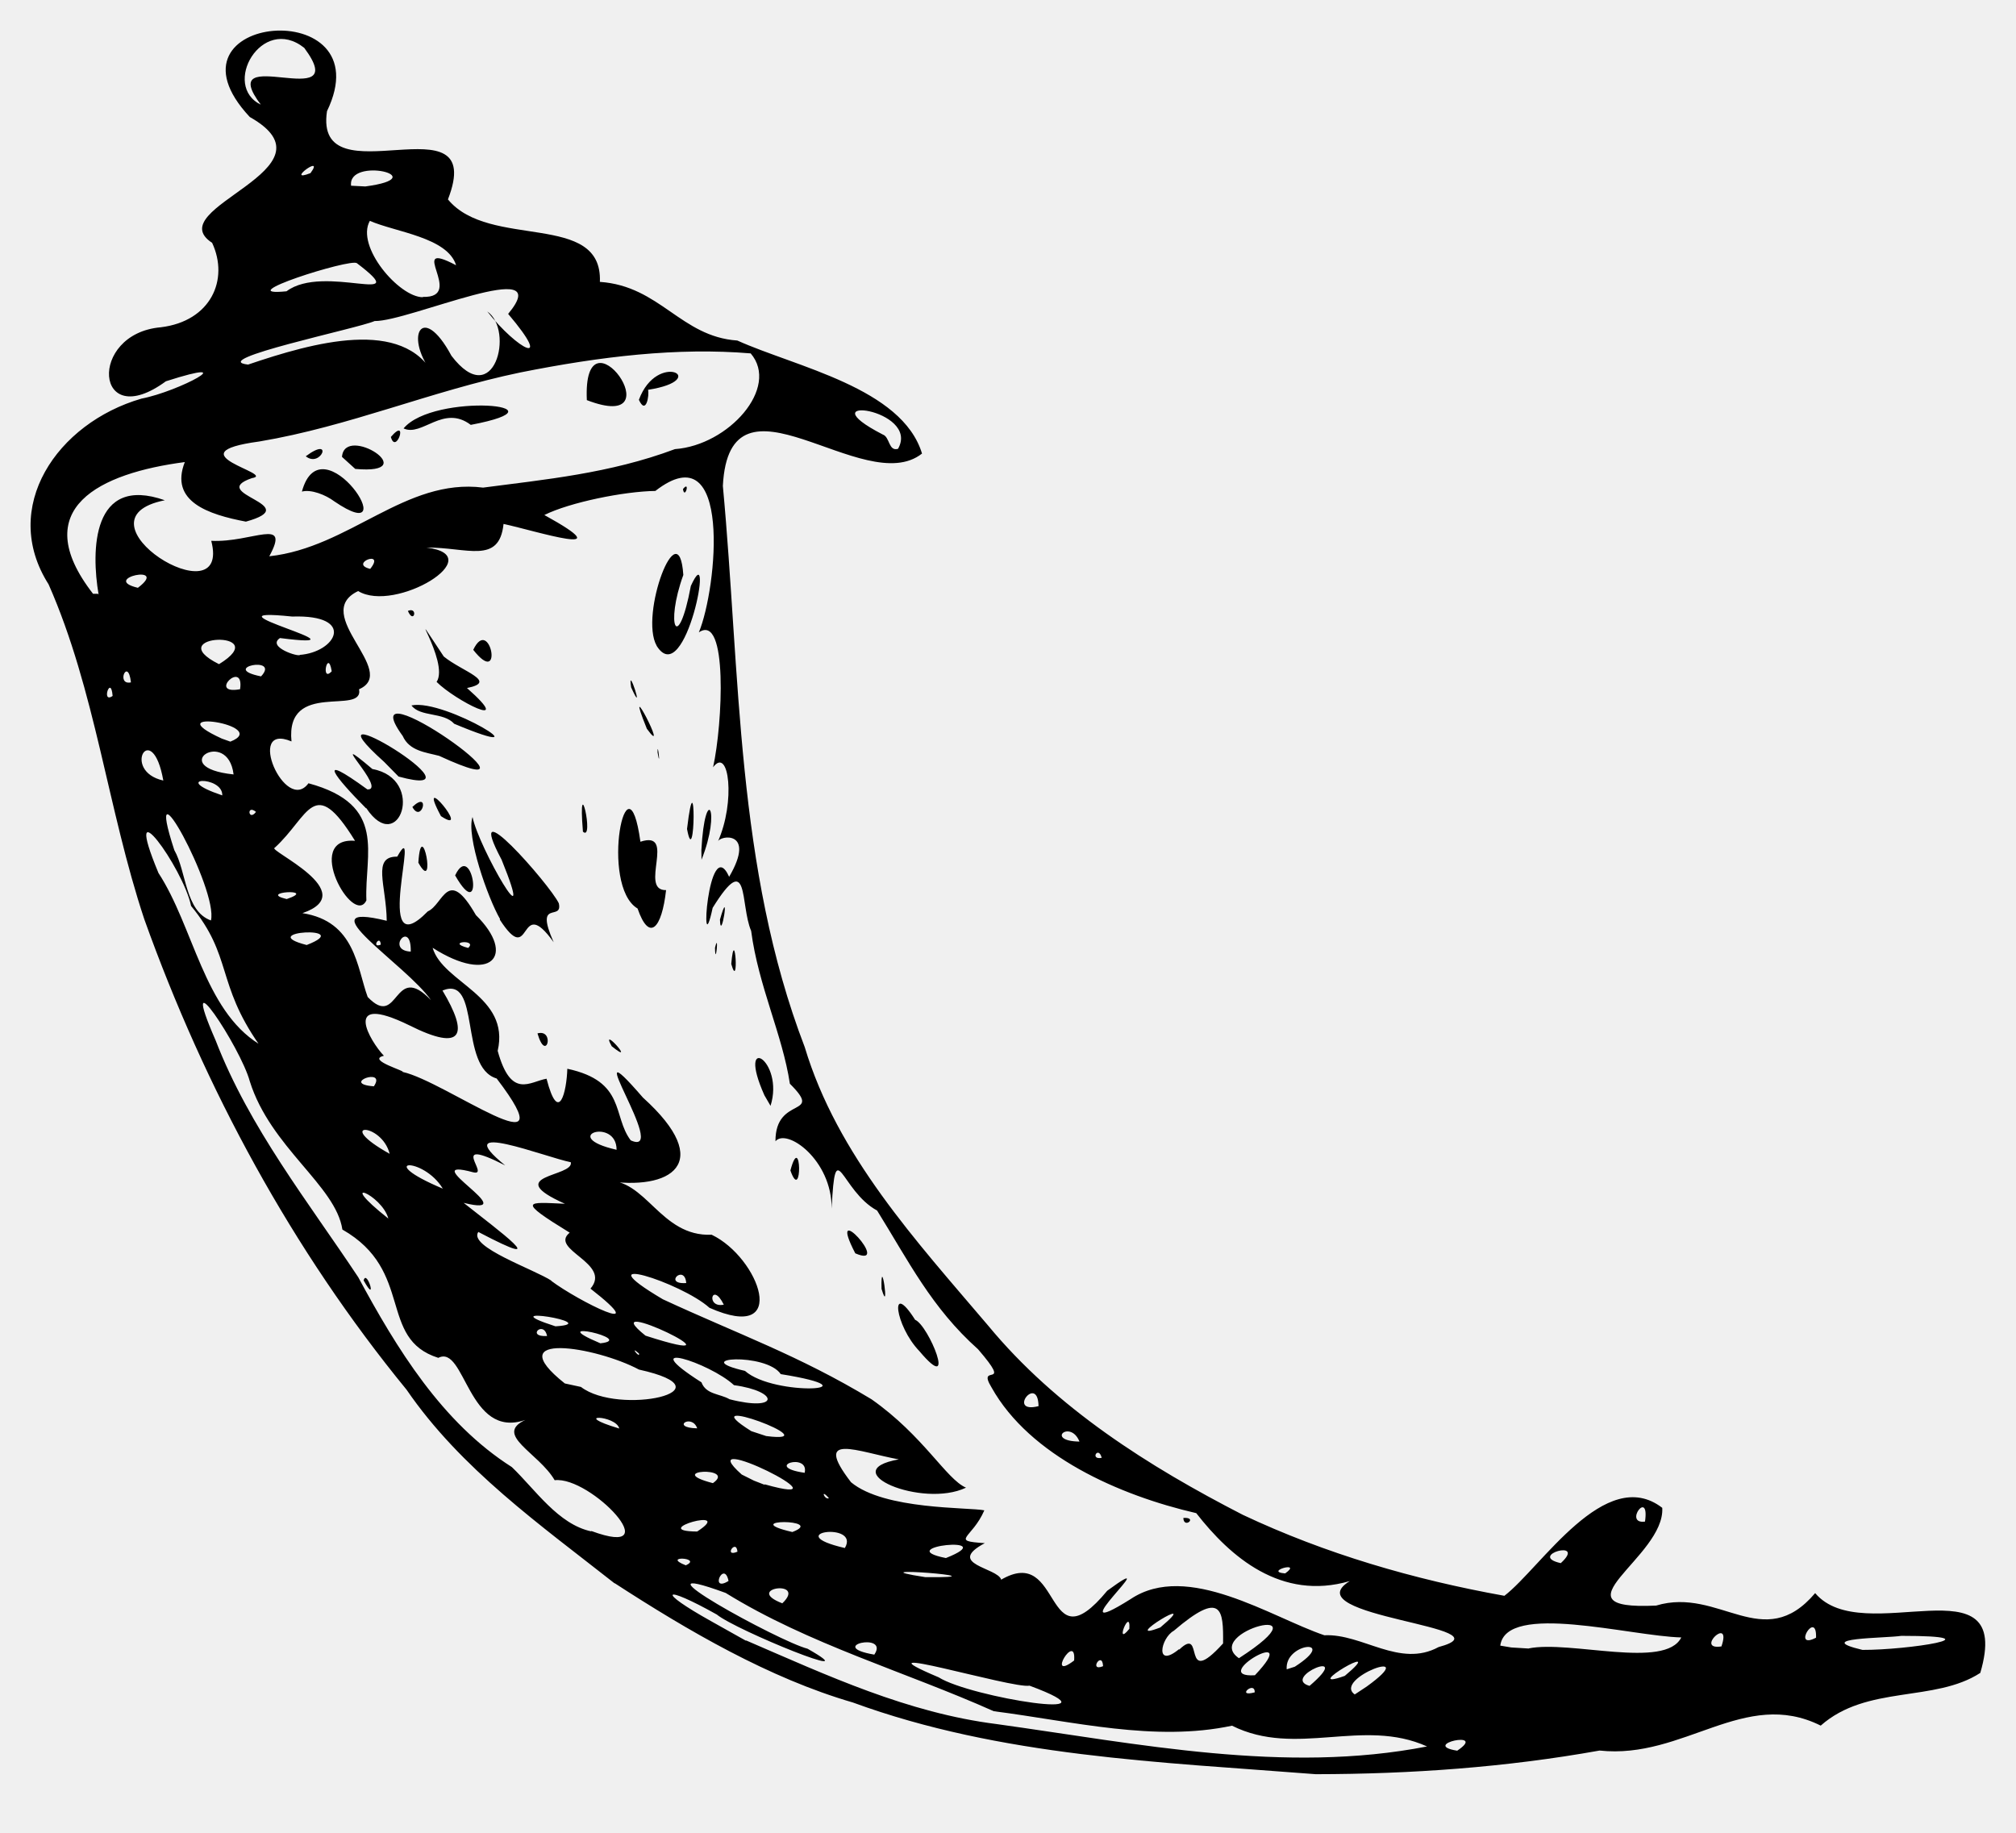
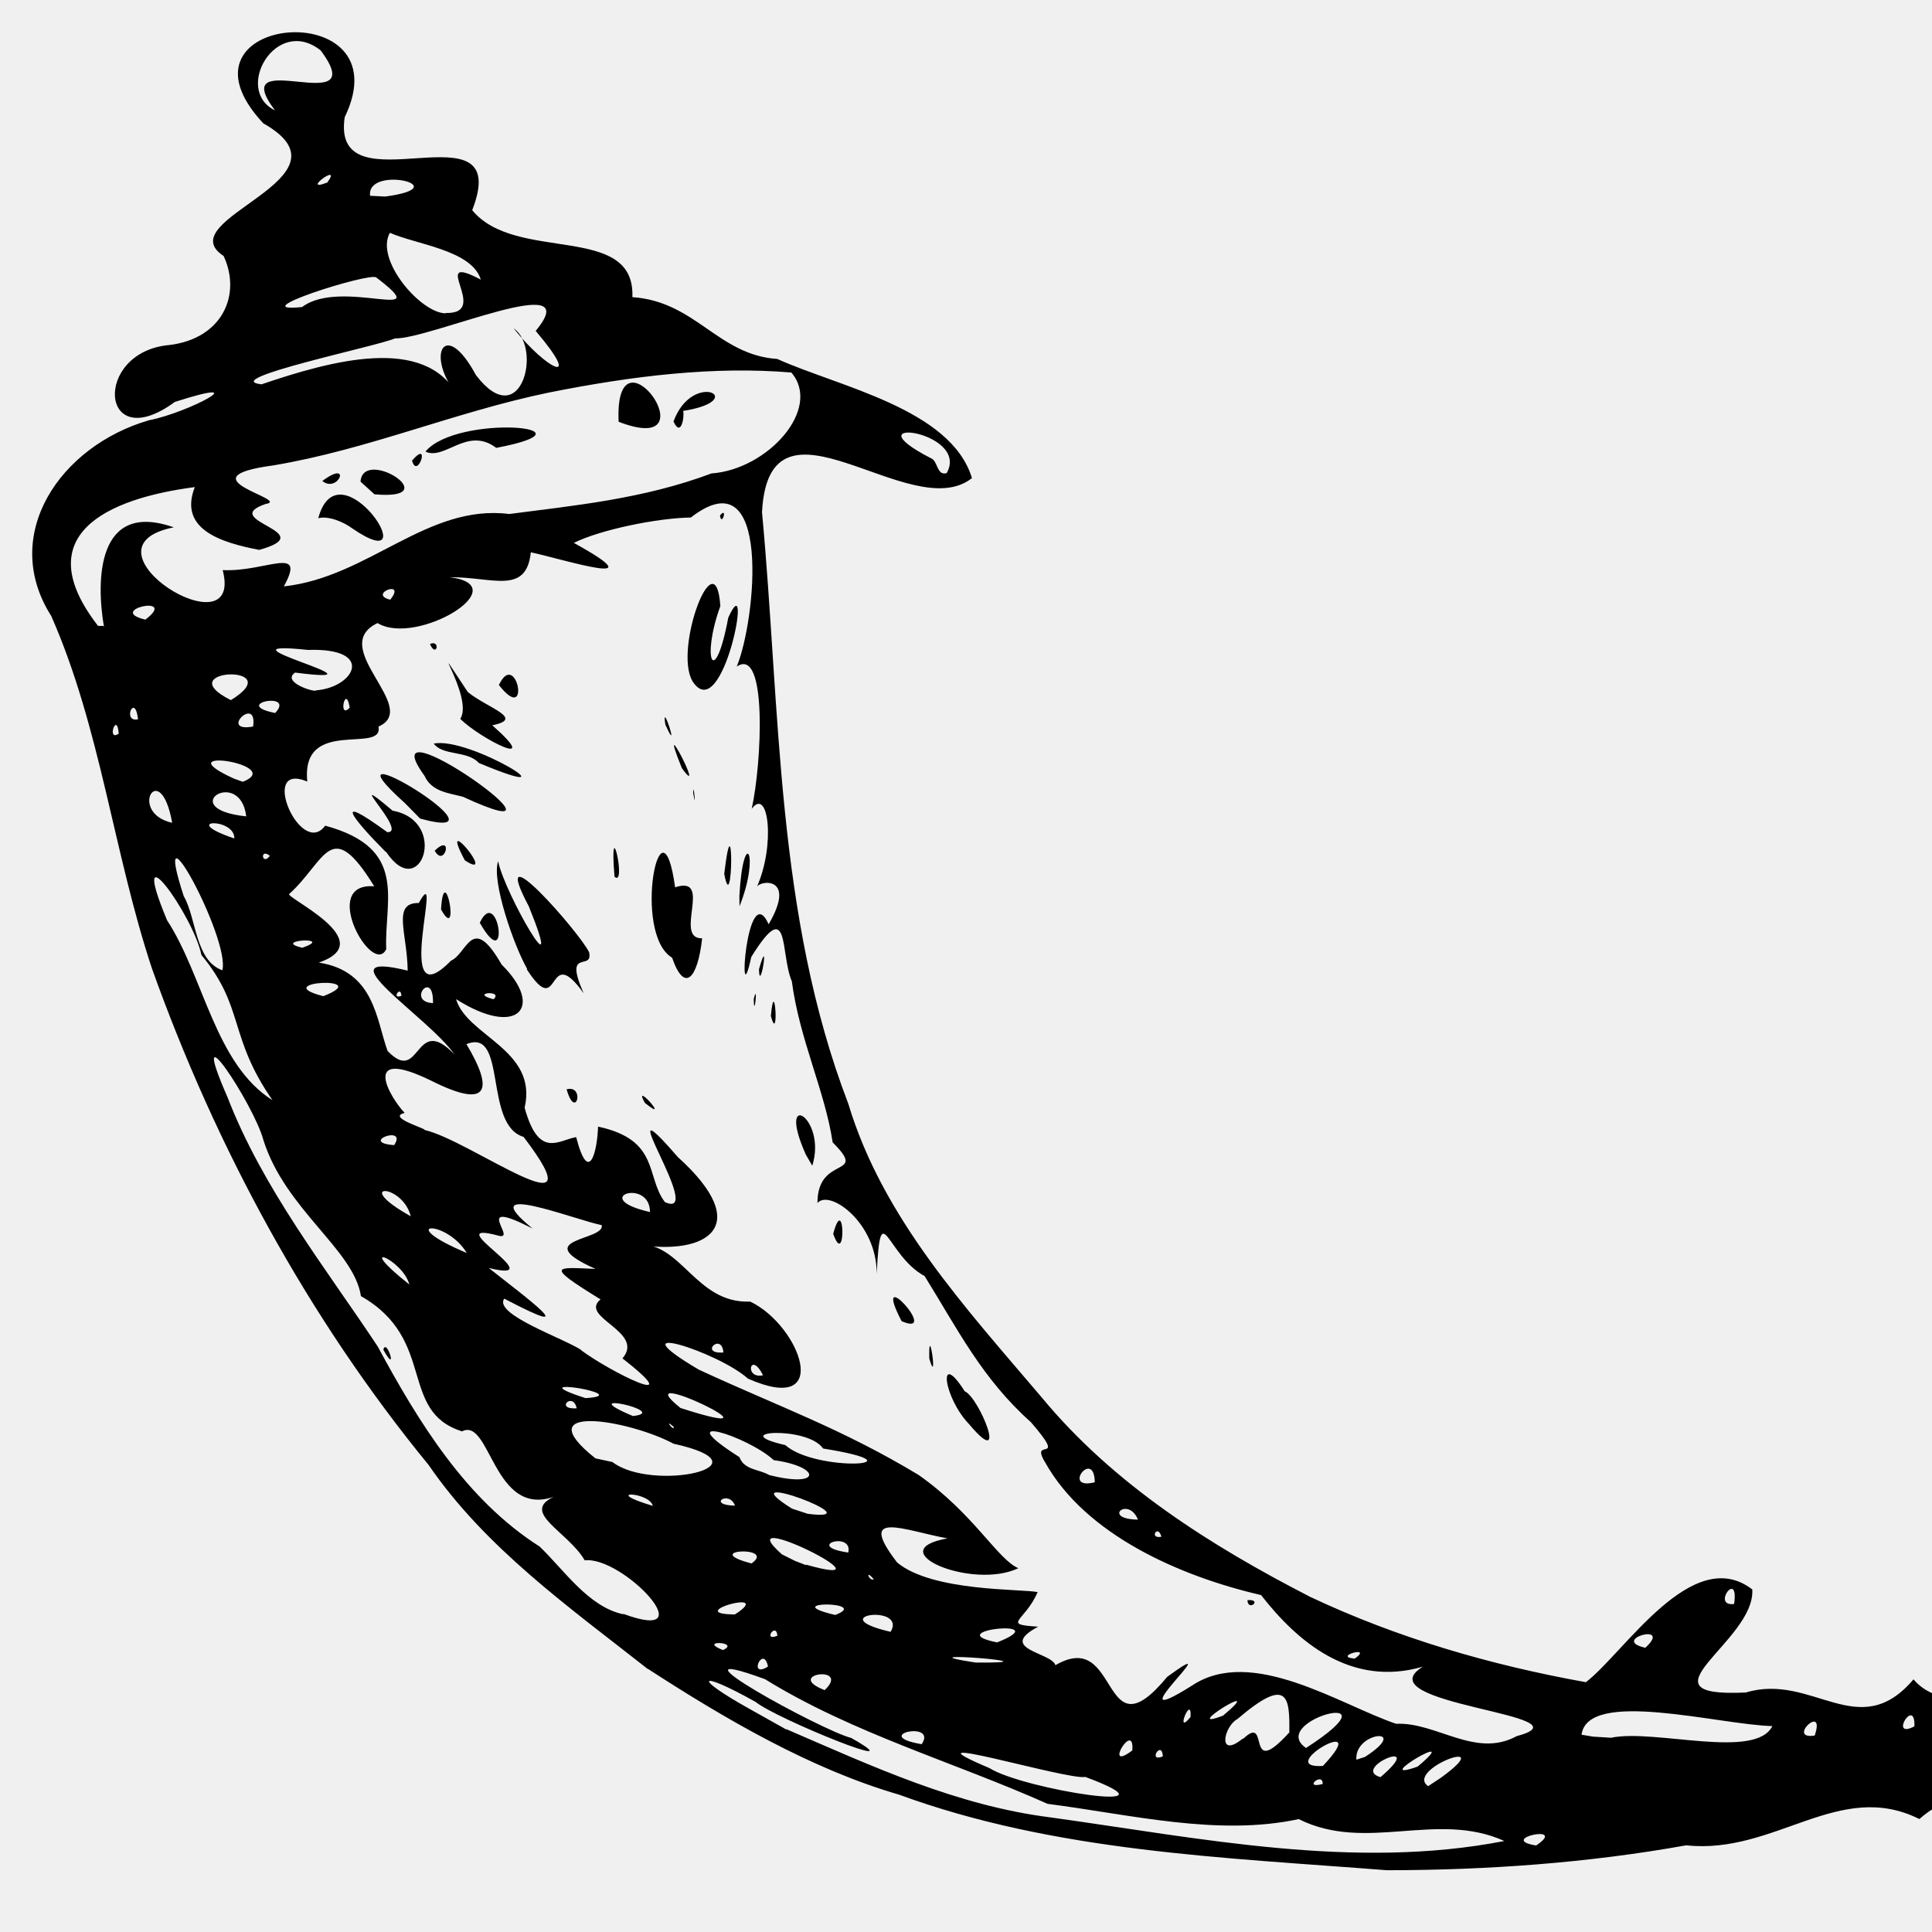
- <svg xmlns="http://www.w3.org/2000/svg" xmlns:xlink="http://www.w3.org/1999/xlink" viewBox="0 0 66 60" fill="#fff" fill-rule="evenodd" stroke="#000" stroke-linecap="round" stroke-linejoin="round">
+ <svg xmlns="http://www.w3.org/2000/svg" xmlns:xlink="http://www.w3.org/1999/xlink" viewBox="0 0 60 60" fill="#fff" fill-rule="evenodd" stroke="#000" stroke-linecap="round" stroke-linejoin="round">
  <use xlink:href="#A" x="1" y="1" />
  <symbol id="A" overflow="visible">
    <path d="M19.127 50.84c-2.44-1.92-5.04-3.756-6.816-6.344-3.74-4.566-6.6-9.85-8.588-15.406-1.2-3.612-1.6-7.486-3.132-10.96-1.604-2.52.276-5.28 3.04-6.08 1.23-.236 3.392-1.4.8-.568-2.34 1.716-2.566-1.56-.166-1.768 1.64-.2 2.24-1.56 1.68-2.764C4.185 5.8 10.21 4.543 7.177 2.83 4-.57 11.573-1.227 9.705 2.64c-.444 2.972 5.292-.548 3.96 2.888 1.354 1.65 5.068.376 4.974 2.7 1.972.136 2.648 1.794 4.5 1.92 1.92.866 5.394 1.548 6.046 3.7-1.9 1.506-6.306-3.1-6.52 1.06.576 6.16.428 12.504 2.68 18.37 1.066 3.55 3.65 6.346 6 9.112 2.234 2.708 5.26 4.616 8.34 6.2 2.704 1.276 5.6 2.12 8.566 2.652 1.194-.914 3.306-4.312 5.168-2.88.1 1.612-3.7 3.368-.2 3.2 2.07-.624 3.504 1.6 5.206-.408 1.57 1.86 6.52-1.186 5.406 2.612-1.5.974-3.712.386-5.224 1.726-2.494-1.246-4.48 1.114-7.24.816-3.066.55-6.184.77-9.292.774-5.1-.4-10.306-.572-15.156-2.348-2.734-.794-5.4-2.35-7.8-3.908zm4.306 1.866c2.668 1.152 5.28 2.368 8.2 2.736 4.64.644 9.43 1.64 14.086.732-2.108-.952-4.286.37-6.386-.68-2.52.54-5.2-.14-7.8-.474-2.9-1.296-6.052-2.188-8.776-3.872-3.406-1.244 1.76 1.596 2.68 1.826 2.128 1.208-2.34-.6-2.972-1.12-1.784-1-2-.792-.176.224l1.12.628zm-5.08-3.588c2.586.96-.012-1.8-1.194-1.66-.524-.9-2.006-1.486-.96-1.974-1.88.652-1.968-2.48-2.85-2.032-1.988-.628-.774-2.852-3.14-4.2-.216-1.44-2.352-2.686-3.032-4.856-.3-1.112-2.414-4.3-1.116-1.332 1.104 2.86 3.048 5.306 4.668 7.75 1.256 2.328 2.74 4.76 5.028 6.214.772.74 1.516 1.874 2.604 2.106zm-7.448-8.2c.1-.4.472.844 0 0zm10.546 9.326c.572-.256-.824-.324 0 0zm1.4.512c-.146-.706-.64.396 0 0zm1.76.732c.836-.796-1.3-.5 0 0zm3.012 1.68c.508-.75-1.626-.28 0 0zm-5.8-4.03c1.3-.84-1.68-.012 0 0zm1.32.66c-.04-.444-.47.2 0 0zm6.586 4.112c1.06.668 6.184 1.464 2.976.274-.54.112-5.95-1.532-2.976-.274zm-10.456-8.144c-.1-.444-1.644-.492 0 0zm3.066 1.788c.8-.56-1.656-.43 0 0zm2.6 1.6c1.146-.432-1.856-.434 0 0zm-6.92-4.75c1.24.952 5.012.12 1.9-.568-1.414-.754-4.6-1.27-2.428.454l.526.114zm8.64 5.274c.52-.88-2.172-.504 0 0zm-2.626-2.086c3.04.86-2.554-1.92-.75-.32l.4.2.35.136zm5.264 3.04c2.88.028-2.6-.4 0 0zM16.91 42.737c-.112-.536-.7.044 0 0zM34.165 53.36c.076-.968-.94.72 0 0zm-12.34-7.6c-.174-.5-.9-.02 0 0zm-4.64-3.34c1.652-.1-2.26-.728 0 0zm-5.472-3.528c-.206-.792-1.796-1.424 0 0zm14.424 9.154c-.3-.346-.14.074 0 0zm8.976 5.5c-.028-.528-.488.2 0 0zm-9.77-6.33c.16-.68-1.4-.206 0 0zm-6.688-4.24c1.23-.13-1.97-.83 0 0zm11.312 7.03c1.916-.76-1.866-.37 0 0zm-5.884-3.994c2.206.284-2.626-1.5-.486-.16l.486.16zm7.67 4.716c2.06-1.23 1.4 2.886 3.496.348 2.086-1.524-1.8 1.884.768.272 1.86-1.244 4.606.6 6.34 1.186 1.248-.06 2.46 1.08 3.74.386 2.46-.664-4.816-.984-2.908-2.16-2.252.656-3.916-.8-5.026-2.224-2.528-.584-5.448-1.876-6.7-4.112-.514-.84.74.12-.444-1.254-1.52-1.354-2.28-2.892-3.304-4.54-1.2-.65-1.366-2.568-1.488-.064.01-1.6-1.474-2.646-1.84-2.204-.006-1.52 1.6-.76.472-1.884-.24-1.6-1.032-3.2-1.268-5.004-.37-.86-.052-2.7-1.26-.754-.44 2.054-.146-2.524.54-1.016.9-1.54-.324-1.36-.372-1.146.586-1.3.372-3.144-.154-2.44.312-1.4.494-5.07-.466-4.416.6-1.44 1.104-6.594-1.424-4.63-1.024.014-2.796.372-3.634.788 2.626 1.448-.264.524-1.336.292-.14 1.34-1.2.76-2.52.774 2.116.26-1.03 2.16-2.24 1.424-1.576.752 1.36 2.632.03 3.214.164.874-2.414-.316-2.212 1.708-1.528-.644-.2 2.4.556 1.37 2.6.704 1.83 2.308 1.896 3.834-.424.888-2.092-2.088-.372-1.95-1.36-2.206-1.5-.8-2.63.228-.26.074 2.88 1.46.908 2.14 1.734.268 1.784 1.786 2.136 2.744 1.04 1.086.826-1.2 2.074.106-.8-1.16-4.2-3.274-1.45-2.6-.014-1.168-.494-2.112.344-2.1.83-1.5-.868 3.7 1 1.792.516-.226.646-1.5 1.574.12 1.348 1.328.488 2.288-1.416 1.072.34 1.156 2.546 1.568 2.13 3.374.44 1.6 1.054 1.004 1.6.912.4 1.544.66.408.68-.326 1.924.412 1.472 1.55 2.076 2.344 1.326.6-1.9-4.056.4-1.4 2.394 2.16.9 3.066-1.25 2.72 1.36-.1 1.8 1.84 3.5 1.77 1.552.74 2.6 3.574-.072 2.392-.926-.836-4.212-1.868-1.528-.28 2.476 1.148 4.444 1.832 6.832 3.274 1.708 1.2 2.446 2.616 3.094 2.894-1.436.686-4.328-.548-2.2-.926-1.34-.244-2.848-.92-1.564.748 1.092.912 3.866.816 4.364.92-.4.928-1.146 1 .016 1.074-1.296.692.416.8.536 1.194zM29.1 43.233c-.8-.826-.994-2.37-.14-1.026.44.176 1.4 2.526.14 1.026zm8.64 5.46c.492-.032.014.374 0 0zm-9.88-7.5c-.032-1.248.284.96 0 0zM27 40.03c-.994-1.92 1.25.54 0 0zm-10.404-7.2c.584-.156.288.996 0 0zm8.28 4.488c.36-1.346.4 1.128 0 0zm-5.85-4.068c-.412-.74.86.696 0 0zm5 1.608c-.94-2.106.668-1.15.2.344l-.2-.344zm-8.656-5.772c-.4-.692-1.114-2.72-.9-3.34.2 1.008 2.144 4.34.952 1.4-1.316-2.48 1.574.804 1.872 1.424.14.614-.812-.168-.168 1.276-1.176-1.644-.694.908-1.764-.74zm-2.674-1.844c.1-1.608.612 1.1 0 0zm1.204.416c.574-1.212.972 1.7 0 0zm-2.92-2.2c-.996-1-1.716-1.9.048-.614.68.026-1.5-2.074.164-.668 1.76.32.868 2.886-.2 1.28zm1.52-.04c.6-.574.308.564 0 0zm.936.3c-.88-1.644 1.064.7 0 0zm-1.86-1.776c-2.896-2.6 3.64 1.346.472.48l-.472-.48zm8.296 4.8c-1.254-.75-.334-5.288.094-2.186 1.2-.394-.068 1.604.84 1.584-.14 1.26-.55 1.714-.934.6zm3.068 1.814c.12-1.368.26.936 0 0zm-.532-.528c.14-.584.012.688 0 0zm-10.224-6.934c-1.86-2.566 5.406 2.596 1.192.65-.44-.116-.97-.156-1.192-.65zm5.9 3.132c-.176-2.16.392.36 0 0zm4.486 2.88c.346-1.23.026.814 0 0zm-10.1-7.012c1.106-.236 4.6 1.94 1.4.6-.354-.392-1.112-.214-1.4-.6zm9.492 4.732c.12-2.2.66-1.32.004.32l-.004-.32zm-8.67-5.5c.452-.66-1.196-2.986.236-.834.6.492 1.794.824.76 1.032 1.63 1.44-.4.4-.994-.2zm8.2 4.812c.3-2.52.274 1.474 0 0zM12.353 19c.344-.148.2.46 0 0zm2.14 1.274c.55-1.156 1.016 1.288 0 0zm6.034 3.356c-.004-.44.114.646 0 0zm-.35-.772c-.836-2.066.8 1.094 0 0zm-.514-1.356c-.14-.854.48 1.072 0 0zm.836-1.36c-.576-1.012.726-4.46.872-2.32-.606 1.668-.174 2.6.246.36.8-1.76-.168 3.474-1.12 1.96zm.86-5.132c.25-.308.056.37 0 0zm-1.44 28.3c-.34-.3.044.188 0 0zm2.96 1.496c1.646.424 1.64-.256.15-.46-.8-.744-3.324-1.534-1.064-.092.148.4.6.37.914.55zm-5.84-3.88c.906.68 3.414 1.916 1.292.26.716-.832-1.37-1.276-.68-1.832-1.76-1.08-1.4-1-.156-.946-2.116-.946.306-.874.192-1.36-.816-.16-4.052-1.44-2.148.104-1.936-.986-.46.368-1.046.226-2-.54 1.76 1.508-.314 1 1.134.9 3.056 2.306.48.952-.34.488 1.844 1.23 2.4 1.6zm3.094 1.8c3.76 1.212-1.846-1.48 0 0zm15.84 9.596c.048-.748-.514.64 0 0zm1.628.686c.868-.84.036 1.34 1.44-.206.014-1.106-.04-1.76-1.612-.416-.434.24-.626 1.26.174.6zM11.757 36.773c-.266-1.048-1.868-1.044 0 0zm1.74 1.14c-.646-1.07-2.304-.97 0 0zm9.892 5.966c.966.86 4.436.63 1.172.106-.48-.714-3.066-.54-1.172-.106zm13.596 8.4c1.486-1.248-1.44.556 0 0zm3.092 2.124c.01-.4-.64.174 0 0zm.006-.56c1.646-1.74-1.594.1 0 0zM7.48 33.193c-1.4-2-.872-2.9-2.224-4.534-.256-1.25-2.32-4.086-1.068-1.08 1.148 1.76 1.488 4.48 3.292 5.6zm32.08 20.092c3.03-1.956-1.24-.852 0 0zm2.312.906c1.52-1.3-.96-.272 0 0zM11.24 34.563c.434-.646-1.12-.084 0 0zm30.15 19c1.468-.946-.34-.8-.266.086l.266-.086zm-19.924-12.56c-.05-.64-.776.054 0 0zm1.23.708c-.392-.792-.6.124 0 0zm21.05 12.5c1.88-1.36-1.14-.26-.394.26l.394-.26zm-.72-.348c1.534-1.284-1.6.568 0 0zm3.68 2.45c1.028-.688-1.25-.2 0 0zm-34.52-22.22c1.4.308 5.5 3.396 3.074.214-1.248-.37-.5-3.4-1.774-2.88.854 1.428.7 2.036-1.092 1.136-2.254-1.1-1.266.544-.826 1-.6.14.794.52.6.532zm-6.28-4.96c.246-1-2.274-5.6-1.2-2.304.4.694.35 2 1.2 2.304zm11.532 7.1c-.712-.594-.034-.084 0 0zm1.748.408c0-1.08-1.932-.44 0 0zm15.154 9.552c-.3-.74-1.14-.016 0 0zm.728.532c-.108-.414-.4.08 0 0zm6.006 3.784c.6-.426-.72-.056 0 0zM9.04 29.937c1.652-.64-1.77-.456 0 0zM33 45.033c-.02-1.07-1.054.266 0 0zm-24.614-16.6c1.06-.36-1-.236 0 0zm3.08 1.492c-.02-.352-.326.134 0 0zm37.576 23.04c1.364-.276 4.476.694 5-.36-1.66-.04-5.734-1.17-5.926.268l.36.06.586.036zM12.447 30.153c.024-1.084-.844-.04 0 0zm-8.1-5.6c-.368-2.064-1.4-.312 0 0zm1.93.486c.024-.664-1.768-.596 0 0zm1.104.54c-.32-.26-.248.326 0 0zm6.946 4.454c.328-.3-.774-.2 0 0zm-7.68-5.68c-.188-1.56-2.24-.234 0 0zm-3.96-2.57c-.056-.72-.386.272 0 0zm.6-.444c-.096-.854-.506.108 0 0zm3.254 1.94c1.376-.54-2.506-1.12-.28-.1l.28.1zm43.556 26.894c.88-.808-1.12-.25 0 0zm5.26 2.726c.354-1.04-.9.14 0 0zM6.86 21.563c.146-1-1.092.2 0 0zm-4.632-3.1c-.244-1.43-.228-3.93 2.168-3.086-3.174.632 2.2 3.948 1.52 1.328 1.336.066 2.612-.8 1.9.506 2.634-.286 4.454-2.57 7-2.248 2-.264 4.144-.46 6.28-1.26 1.754-.126 3.44-2.014 2.48-3.134-2.392-.2-4.896.096-7.54.624-2.93.608-5.6 1.766-8.546 2.26-2.88.388.6 1.066-.246 1.2-1.5.52 1.794.872-.194 1.424-1.228-.234-2.506-.656-2-1.95-2.76.36-5.186 1.504-3.004 4.312h.16zm6.656-3.37c.646-2.384 3.466 1.96 1.06.32-.286-.216-.76-.4-1.06-.32zm.126-1.156c.934-.694.496.4 0 0zm1.186.02c.086-1.096 2.716.6.434.394l-.434-.394zm1.6-.652c.594-.694.172.614 0 0zm.416-.28c.988-1.186 5.586-.76 2.2-.116-.9-.68-1.594.4-2.2.116zm6-.926c-.148-3.24 2.984 1.15 0 0zm1.704-.01c.6-1.632 2.4-.656.3-.328.046.174-.064.844-.3.328zM6.17 20.743c1.86-1.14-1.974-.988 0 0zm1.376.4c.652-.694-1.4-.28 0 0zm-4.032-2.9c1.06-.8-1.26-.3 0 0zm54.94 34.37c.03-.948-.812.426 0 0zm-5.6-3.8c.16-1.1-.72.094 0 0zm7.12 4.2c1.486.006 4.504-.46 1.27-.46-.508.08-2.96.06-1.27.46zM8.8 20.44c1.204-.08 1.88-1.326-.234-1.256-3.28-.34 2.892 1.124-.4.704-.444.294.628.632.654.55zm1.06.536c-.126-.772-.372.4 0 0zm1.26-3.352c.52-.648-.72-.174 0 0zm-4-6.688c2.148-.73 5.084-1.55 6.1.36-1.032-1.24-.416-2.464.56-.648 1.4 1.836 2.068-.836 1.172-1.452 1 1.268 2.2 1.868.684.08 1.63-1.96-3.26.256-4.372.234-.534.24-5.52 1.272-4.14 1.426zm1.26-2.4c1.224-.924 4.236.55 2.304-.92-.2-.166-4.23 1.114-2.304.92zm4.464.184c1.432.036-.6-1.926 1.088-1.036-.28-.916-1.988-1.086-2.824-1.454-.472.836.96 2.5 1.734 2.5zm-3.68-4.052c.496-.672-.87.34 0 0zm1.796.436c2.3-.306-.588-.994-.466-.024l.466.024zm-3.408-2.66C5.927.31 10.613 2.79 8.96.567 7.567-.54 6.233 1.815 7.553 2.433zM28.4 13.693c.746-1.32-3.08-1.8-.5-.468.236.08.184.56.5.468z" stroke="none" fill="#000" fill-rule="nonzero" />
  </symbol>
</svg>
